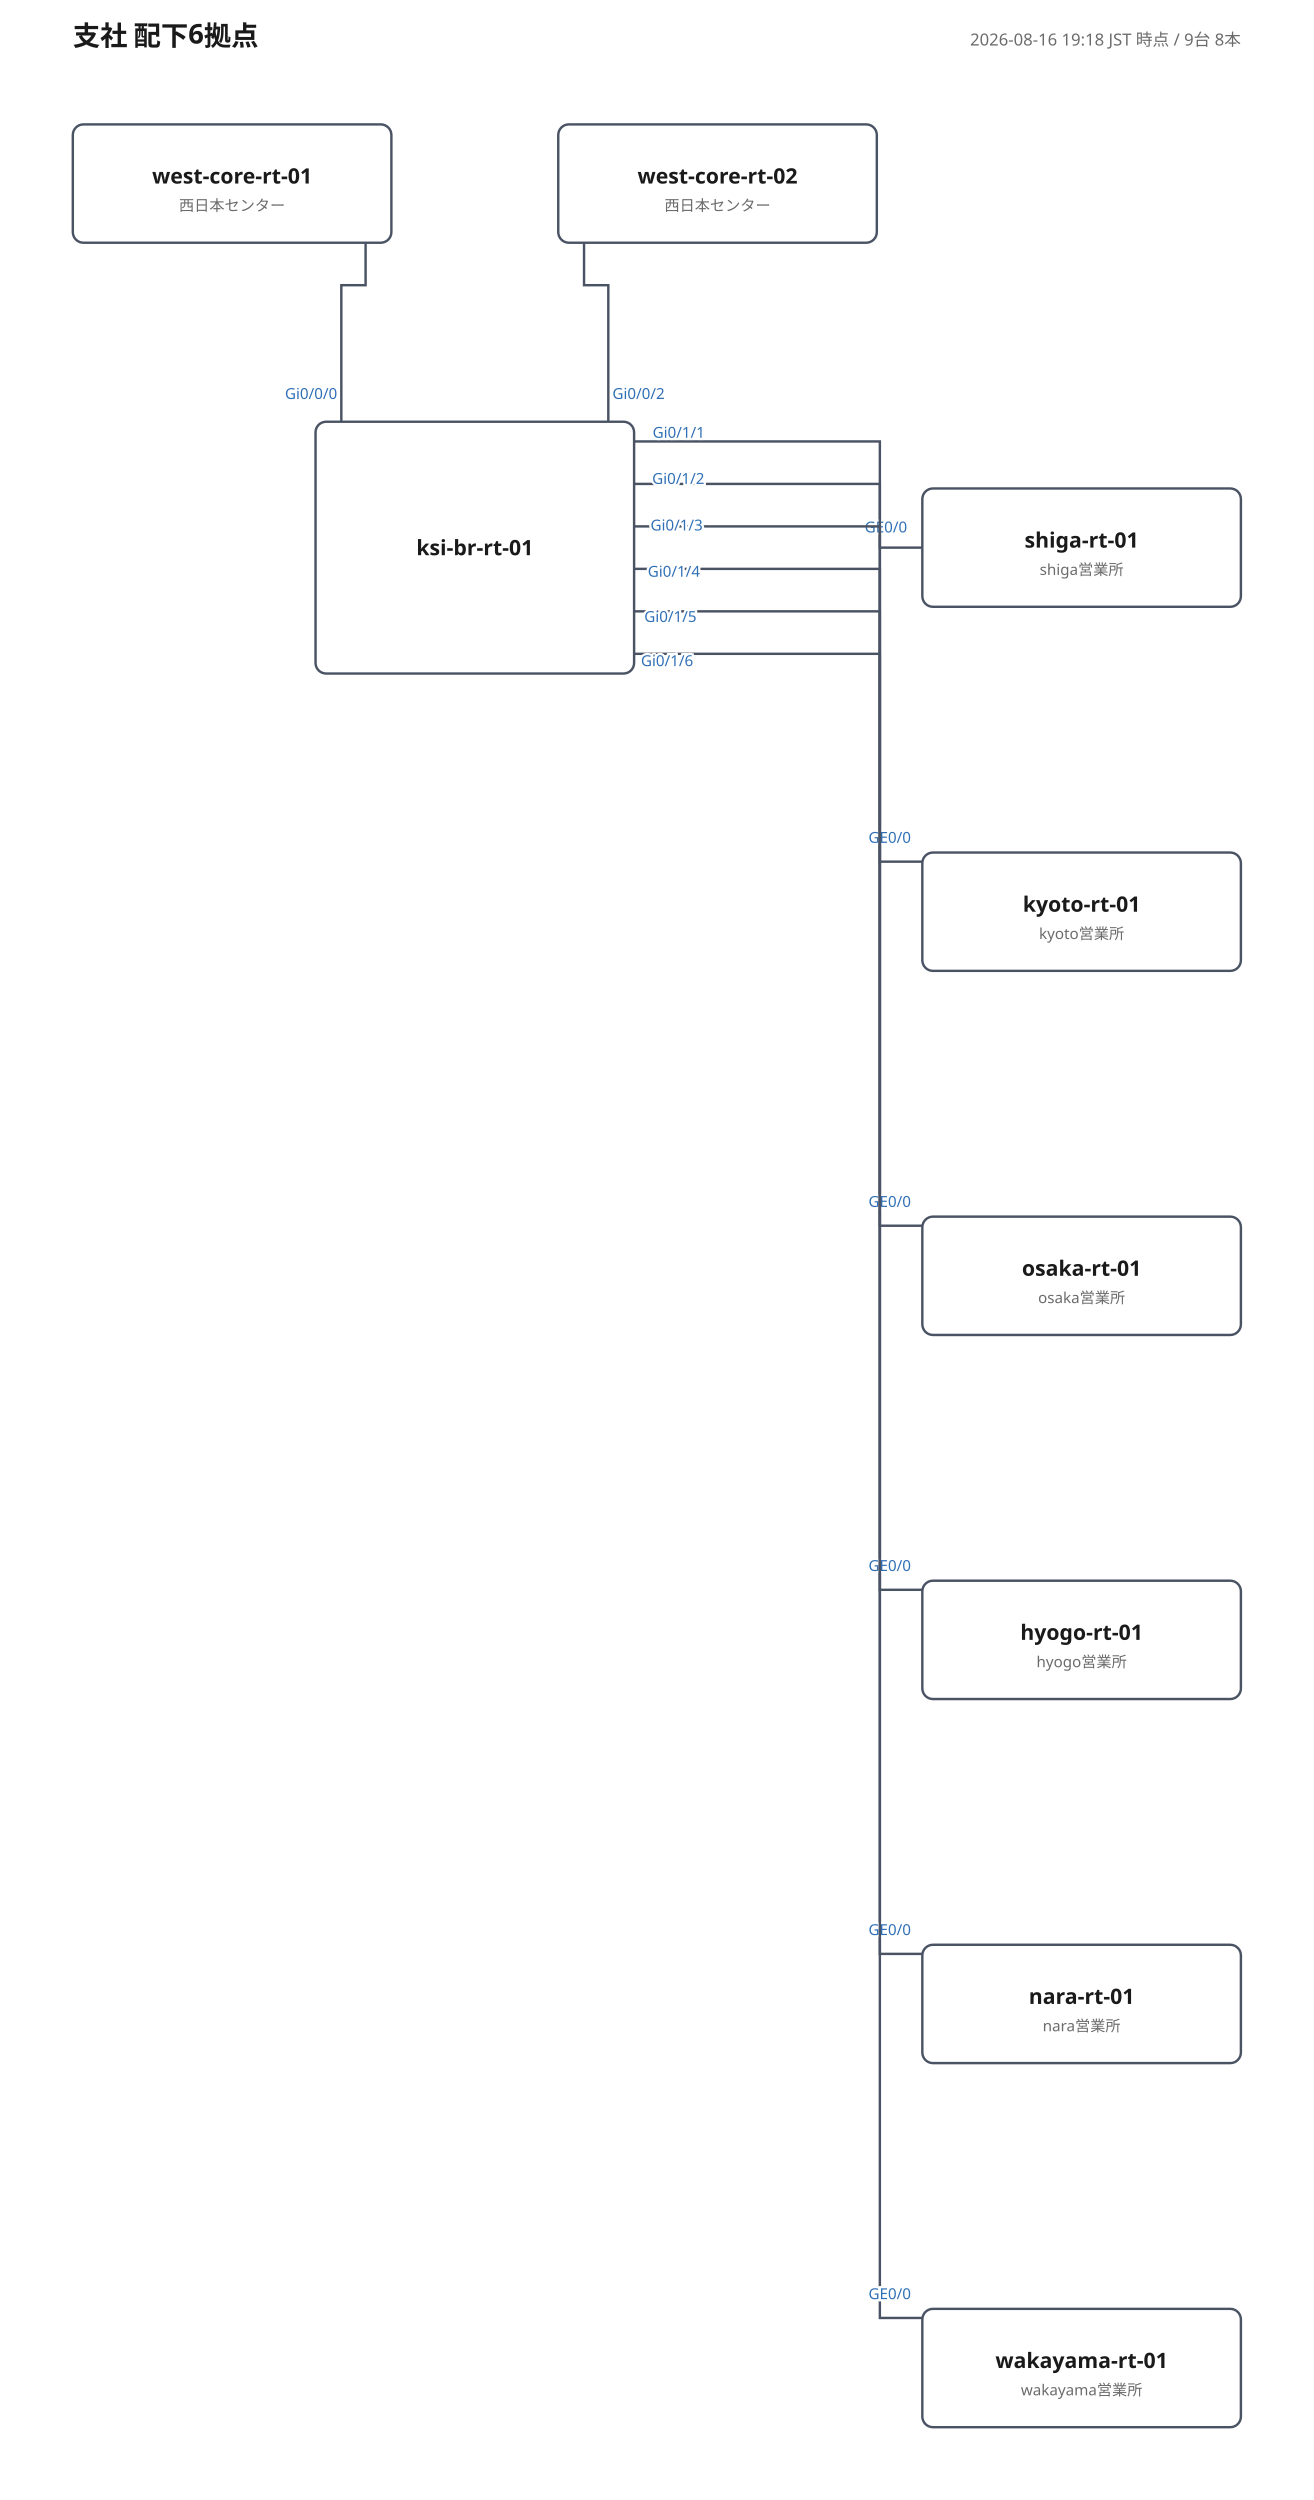
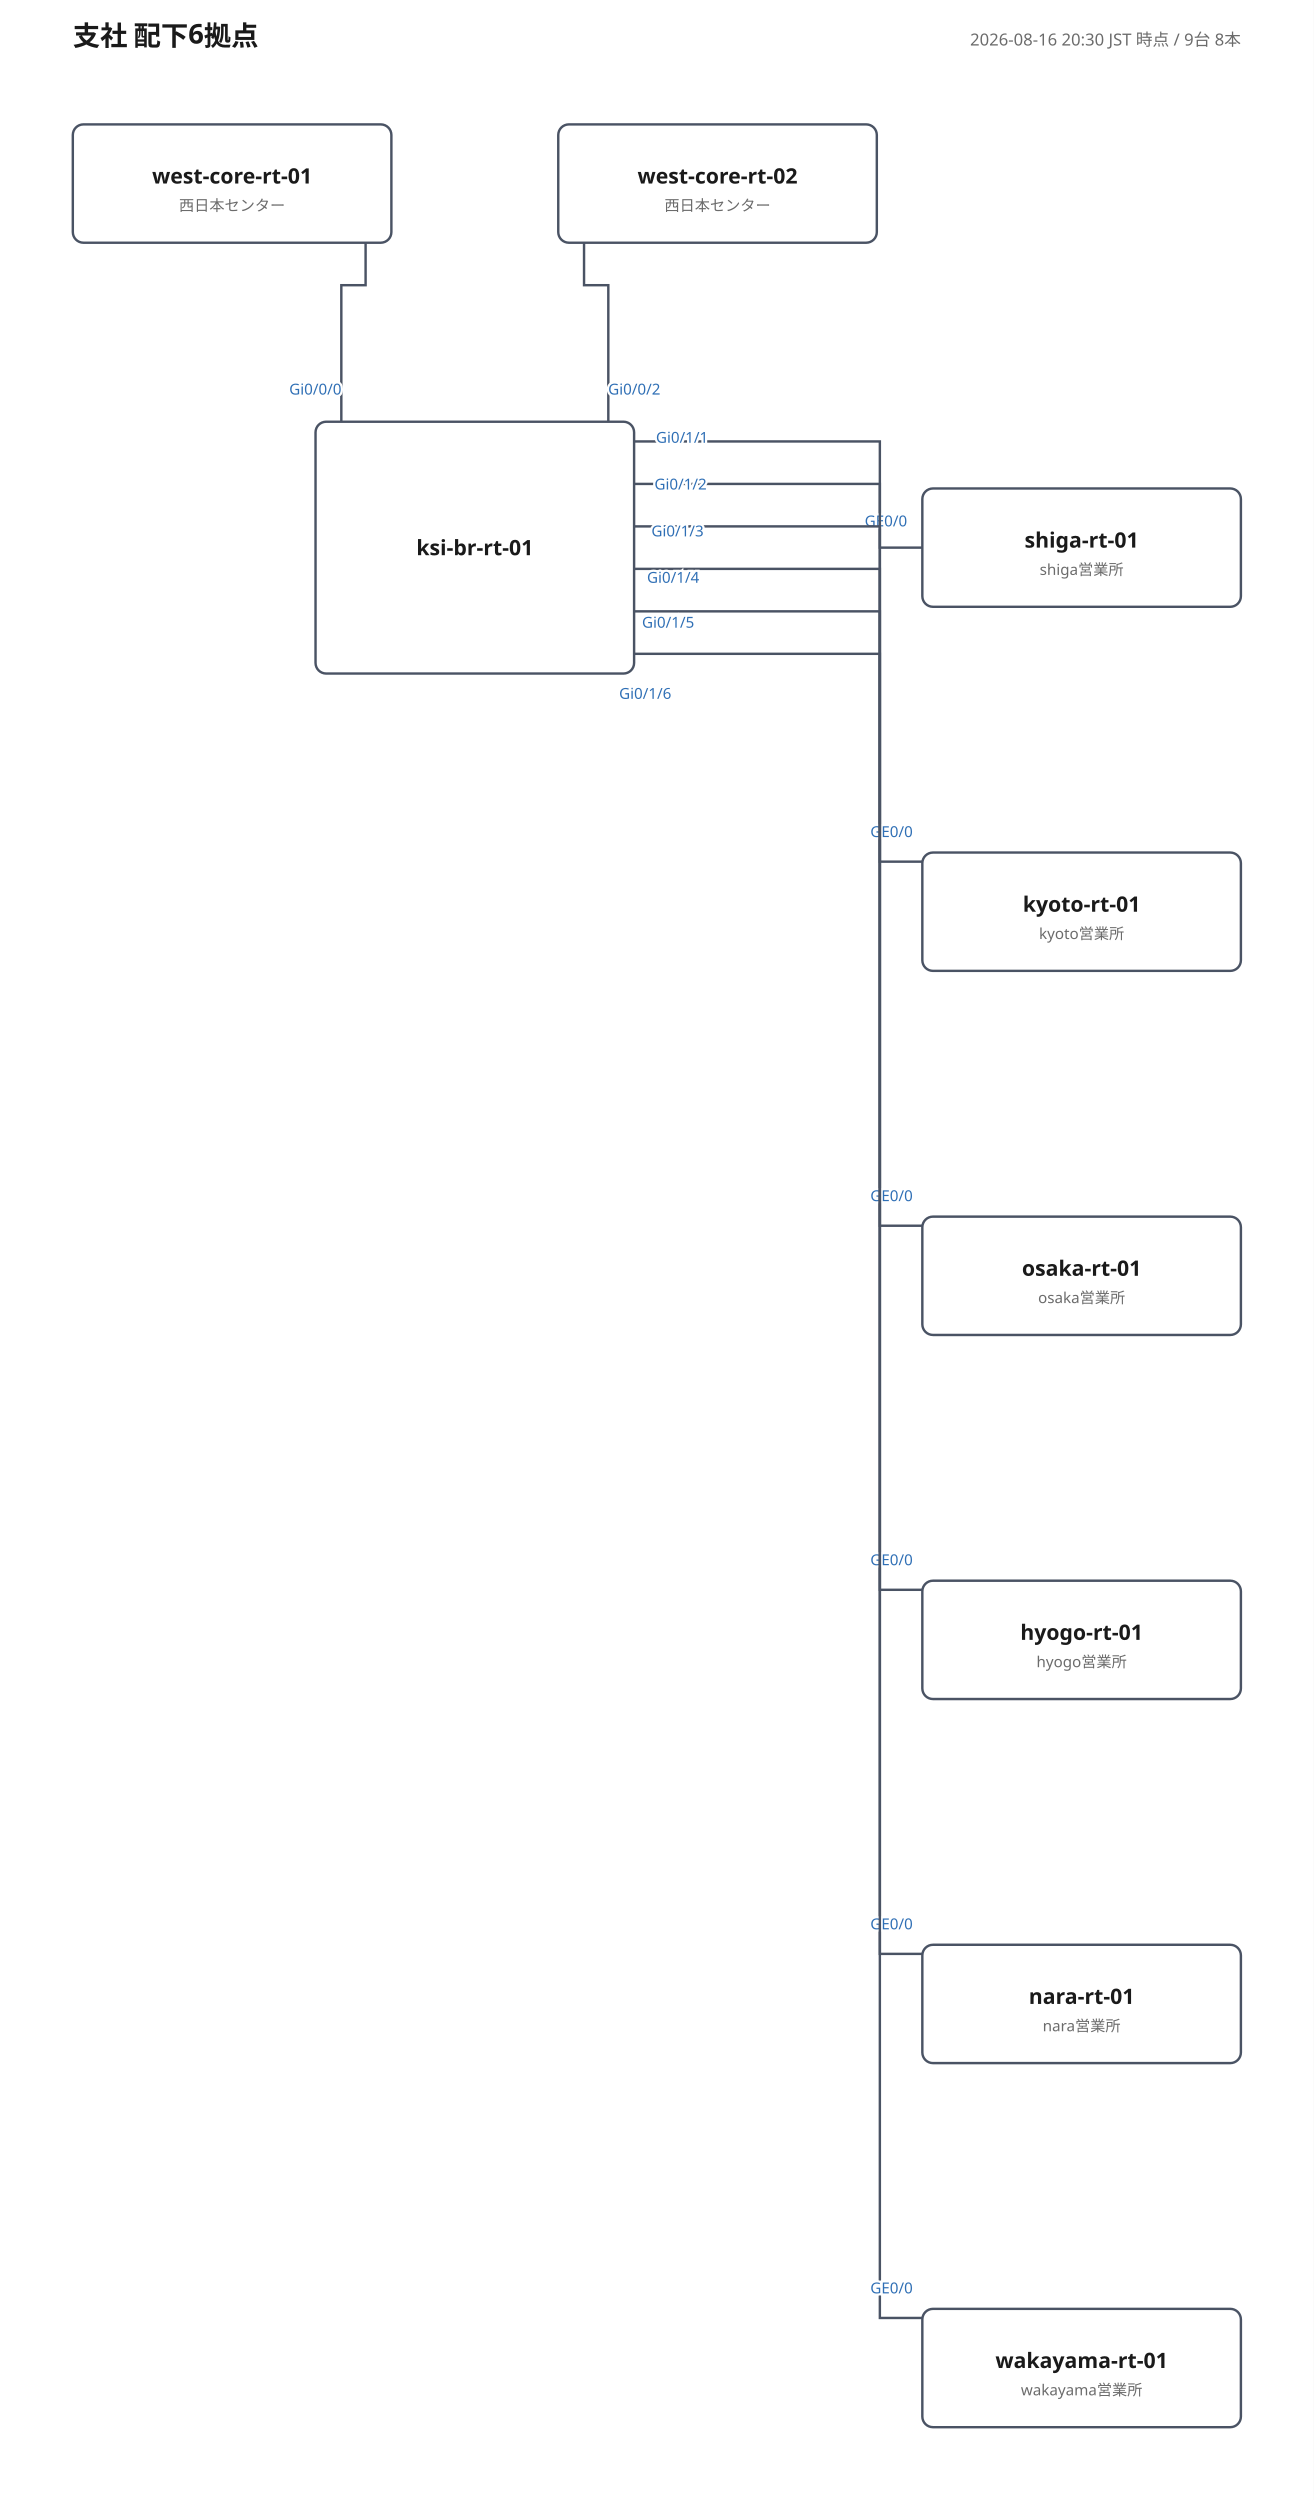
<svg xmlns="http://www.w3.org/2000/svg" width="866" height="1648" viewBox="0 0 866 1648" font-family="'Yu Gothic', 'Hiragino Kaku Gothic ProN', Meiryo, 'Noto Sans JP', sans-serif">
  <rect width="100%" height="100%" fill="#ffffff" />
  <text x="48" y="30" font-size="18" font-weight="700" fill="#1a1a1a">支社 配下6拠点</text>
-   <text x="818" y="30" font-size="11" fill="#6b6b6b" text-anchor="end">2026-08-16 19:18 JST 時点 / 9台 8本</text>
+   <text x="818" y="30" font-size="11" fill="#6b6b6b" text-anchor="end">2026-08-16 20:30 JST 時点 / 9台 8本</text>
  <polyline points="225,278 225,188 241,188 241,160" fill="none" stroke="#4a5364" stroke-width="1.6" />
-   <text class="port-label" x="222.3" y="263.0" font-size="10" fill="#2f6fb5" text-anchor="end" paint-order="stroke" stroke="#ffffff" stroke-width="3">Gi0/0/0</text>
-   <text class="port-label" x="243.1" y="177.5" font-size="10" fill="#2f6fb5" text-anchor="start" paint-order="stroke" stroke="#ffffff" stroke-width="3" />
+   <text class="port-label" x="225.1" y="260.1" font-size="10" fill="#2f6fb5" text-anchor="end" paint-order="stroke" stroke="#ffffff" stroke-width="3">Gi0/0/0</text>
+   <text class="port-label" x="245.9" y="171.1" font-size="10" fill="#2f6fb5" text-anchor="start" paint-order="stroke" stroke="#ffffff" stroke-width="3" />
  <polyline points="401,278 401,188 385,188 385,160" fill="none" stroke="#4a5364" stroke-width="1.6" />
-   <text class="port-label" x="403.7" y="263.0" font-size="10" fill="#2f6fb5" text-anchor="start" paint-order="stroke" stroke="#ffffff" stroke-width="3">Gi0/0/2</text>
-   <text class="port-label" x="382.9" y="177.5" font-size="10" fill="#2f6fb5" text-anchor="end" paint-order="stroke" stroke="#ffffff" stroke-width="3" />
+   <text class="port-label" x="400.9" y="260.1" font-size="10" fill="#2f6fb5" text-anchor="start" paint-order="stroke" stroke="#ffffff" stroke-width="3">Gi0/0/2</text>
+   <text class="port-label" x="380.1" y="171.1" font-size="10" fill="#2f6fb5" text-anchor="end" paint-order="stroke" stroke="#ffffff" stroke-width="3" />
  <polyline points="418,291 580,291 580,361 608,361" fill="none" stroke="#4a5364" stroke-width="1.6" />
-   <text class="port-label" x="430.2" y="288.6" font-size="10" fill="#2f6fb5" text-anchor="start" paint-order="stroke" stroke="#ffffff" stroke-width="3">Gi0/1/1</text>
-   <text class="port-label" x="598.0" y="351.0" font-size="10" fill="#2f6fb5" text-anchor="end" paint-order="stroke" stroke="#ffffff" stroke-width="3">GE0/0</text>
+   <text class="port-label" x="432.4" y="291.9" font-size="10" fill="#2f6fb5" text-anchor="start" paint-order="stroke" stroke="#ffffff" stroke-width="3">Gi0/1/1</text>
+   <text class="port-label" x="598.0" y="347.0" font-size="10" fill="#2f6fb5" text-anchor="end" paint-order="stroke" stroke="#ffffff" stroke-width="3">GE0/0</text>
  <polyline points="418,319 580,319 580,568 608,568" fill="none" stroke="#4a5364" stroke-width="1.6" />
-   <text class="port-label" x="429.9" y="319.0" font-size="10" fill="#2f6fb5" text-anchor="start" paint-order="stroke" stroke="#ffffff" stroke-width="3">Gi0/1/2</text>
-   <text class="port-label" x="600.5" y="555.6" font-size="10" fill="#2f6fb5" text-anchor="end" paint-order="stroke" stroke="#ffffff" stroke-width="3">GE0/0</text>
+   <text class="port-label" x="431.4" y="322.7" font-size="10" fill="#2f6fb5" text-anchor="start" paint-order="stroke" stroke="#ffffff" stroke-width="3">Gi0/1/2</text>
+   <text class="port-label" x="601.7" y="551.8" font-size="10" fill="#2f6fb5" text-anchor="end" paint-order="stroke" stroke="#ffffff" stroke-width="3">GE0/0</text>
  <polyline points="418,347 580,347 580,808 608,808" fill="none" stroke="#4a5364" stroke-width="1.6" />
-   <text class="port-label" x="428.8" y="349.7" font-size="10" fill="#2f6fb5" text-anchor="start" paint-order="stroke" stroke="#ffffff" stroke-width="3">Gi0/1/3</text>
-   <text class="port-label" x="600.5" y="795.6" font-size="10" fill="#2f6fb5" text-anchor="end" paint-order="stroke" stroke="#ffffff" stroke-width="3">GE0/0</text>
+   <text class="port-label" x="429.4" y="353.6" font-size="10" fill="#2f6fb5" text-anchor="start" paint-order="stroke" stroke="#ffffff" stroke-width="3">Gi0/1/3</text>
+   <text class="port-label" x="601.7" y="791.8" font-size="10" fill="#2f6fb5" text-anchor="end" paint-order="stroke" stroke="#ffffff" stroke-width="3">GE0/0</text>
  <polyline points="418,375 580,375 580,1048 608,1048" fill="none" stroke="#4a5364" stroke-width="1.6" />
-   <text class="port-label" x="427.0" y="380.2" font-size="10" fill="#2f6fb5" text-anchor="start" paint-order="stroke" stroke="#ffffff" stroke-width="3">Gi0/1/4</text>
-   <text class="port-label" x="600.5" y="1035.6" font-size="10" fill="#2f6fb5" text-anchor="end" paint-order="stroke" stroke="#ffffff" stroke-width="3">GE0/0</text>
+   <text class="port-label" x="426.5" y="384.2" font-size="10" fill="#2f6fb5" text-anchor="start" paint-order="stroke" stroke="#ffffff" stroke-width="3">Gi0/1/4</text>
+   <text class="port-label" x="601.7" y="1031.8" font-size="10" fill="#2f6fb5" text-anchor="end" paint-order="stroke" stroke="#ffffff" stroke-width="3">GE0/0</text>
  <polyline points="418,403 580,403 580,1288 608,1288" fill="none" stroke="#4a5364" stroke-width="1.6" />
-   <text class="port-label" x="424.7" y="410.0" font-size="10" fill="#2f6fb5" text-anchor="start" paint-order="stroke" stroke="#ffffff" stroke-width="3">Gi0/1/5</text>
-   <text class="port-label" x="600.5" y="1275.6" font-size="10" fill="#2f6fb5" text-anchor="end" paint-order="stroke" stroke="#ffffff" stroke-width="3">GE0/0</text>
+   <text class="port-label" x="423.2" y="413.8" font-size="10" fill="#2f6fb5" text-anchor="start" paint-order="stroke" stroke="#ffffff" stroke-width="3">Gi0/1/5</text>
+   <text class="port-label" x="601.7" y="1271.8" font-size="10" fill="#2f6fb5" text-anchor="end" paint-order="stroke" stroke="#ffffff" stroke-width="3">GE0/0</text>
  <polyline points="418,431 580,431 580,1528 608,1528" fill="none" stroke="#4a5364" stroke-width="1.6" />
-   <text class="port-label" x="422.5" y="439.1" font-size="10" fill="#2f6fb5" text-anchor="start" paint-order="stroke" stroke="#ffffff" stroke-width="3">Gi0/1/6</text>
-   <text class="port-label" x="600.5" y="1515.6" font-size="10" fill="#2f6fb5" text-anchor="end" paint-order="stroke" stroke="#ffffff" stroke-width="3">GE0/0</text>
+   <text class="port-label" x="408.1" y="460.7" font-size="10" fill="#2f6fb5" text-anchor="start" paint-order="stroke" stroke="#ffffff" stroke-width="3">Gi0/1/6</text>
+   <text class="port-label" x="601.7" y="1511.8" font-size="10" fill="#2f6fb5" text-anchor="end" paint-order="stroke" stroke="#ffffff" stroke-width="3">GE0/0</text>
  <g>
    <rect x="208" y="278" width="210" height="166" rx="7" fill="#ffffff" stroke="#4a5364" stroke-width="1.6" />
    <text x="313" y="366" font-size="14" font-weight="700" fill="#1a1a1a" text-anchor="middle">ksi-br-rt-01</text>
  </g>
  <g>
    <rect x="48" y="82" width="210" height="78" rx="7" fill="#ffffff" stroke="#4a5364" stroke-width="1.6" />
    <text x="153" y="121" font-size="14" font-weight="700" fill="#1a1a1a" text-anchor="middle">west-core-rt-01</text>
    <text x="153" y="139" font-size="10" fill="#6b6b6b" text-anchor="middle">西日本センター</text>
  </g>
  <g>
    <rect x="368" y="82" width="210" height="78" rx="7" fill="#ffffff" stroke="#4a5364" stroke-width="1.6" />
    <text x="473" y="121" font-size="14" font-weight="700" fill="#1a1a1a" text-anchor="middle">west-core-rt-02</text>
    <text x="473" y="139" font-size="10" fill="#6b6b6b" text-anchor="middle">西日本センター</text>
  </g>
  <g>
    <rect x="608" y="322" width="210" height="78" rx="7" fill="#ffffff" stroke="#4a5364" stroke-width="1.6" />
    <text x="713" y="361" font-size="14" font-weight="700" fill="#1a1a1a" text-anchor="middle">shiga-rt-01</text>
    <text x="713" y="379" font-size="10" fill="#6b6b6b" text-anchor="middle">shiga営業所</text>
  </g>
  <g>
    <rect x="608" y="562" width="210" height="78" rx="7" fill="#ffffff" stroke="#4a5364" stroke-width="1.6" />
    <text x="713" y="601" font-size="14" font-weight="700" fill="#1a1a1a" text-anchor="middle">kyoto-rt-01</text>
    <text x="713" y="619" font-size="10" fill="#6b6b6b" text-anchor="middle">kyoto営業所</text>
  </g>
  <g>
    <rect x="608" y="802" width="210" height="78" rx="7" fill="#ffffff" stroke="#4a5364" stroke-width="1.6" />
    <text x="713" y="841" font-size="14" font-weight="700" fill="#1a1a1a" text-anchor="middle">osaka-rt-01</text>
    <text x="713" y="859" font-size="10" fill="#6b6b6b" text-anchor="middle">osaka営業所</text>
  </g>
  <g>
    <rect x="608" y="1042" width="210" height="78" rx="7" fill="#ffffff" stroke="#4a5364" stroke-width="1.6" />
    <text x="713" y="1081" font-size="14" font-weight="700" fill="#1a1a1a" text-anchor="middle">hyogo-rt-01</text>
    <text x="713" y="1099" font-size="10" fill="#6b6b6b" text-anchor="middle">hyogo営業所</text>
  </g>
  <g>
    <rect x="608" y="1282" width="210" height="78" rx="7" fill="#ffffff" stroke="#4a5364" stroke-width="1.6" />
    <text x="713" y="1321" font-size="14" font-weight="700" fill="#1a1a1a" text-anchor="middle">nara-rt-01</text>
    <text x="713" y="1339" font-size="10" fill="#6b6b6b" text-anchor="middle">nara営業所</text>
  </g>
  <g>
    <rect x="608" y="1522" width="210" height="78" rx="7" fill="#ffffff" stroke="#4a5364" stroke-width="1.6" />
    <text x="713" y="1561" font-size="14" font-weight="700" fill="#1a1a1a" text-anchor="middle">wakayama-rt-01</text>
    <text x="713" y="1579" font-size="10" fill="#6b6b6b" text-anchor="middle">wakayama営業所</text>
  </g>
</svg>
